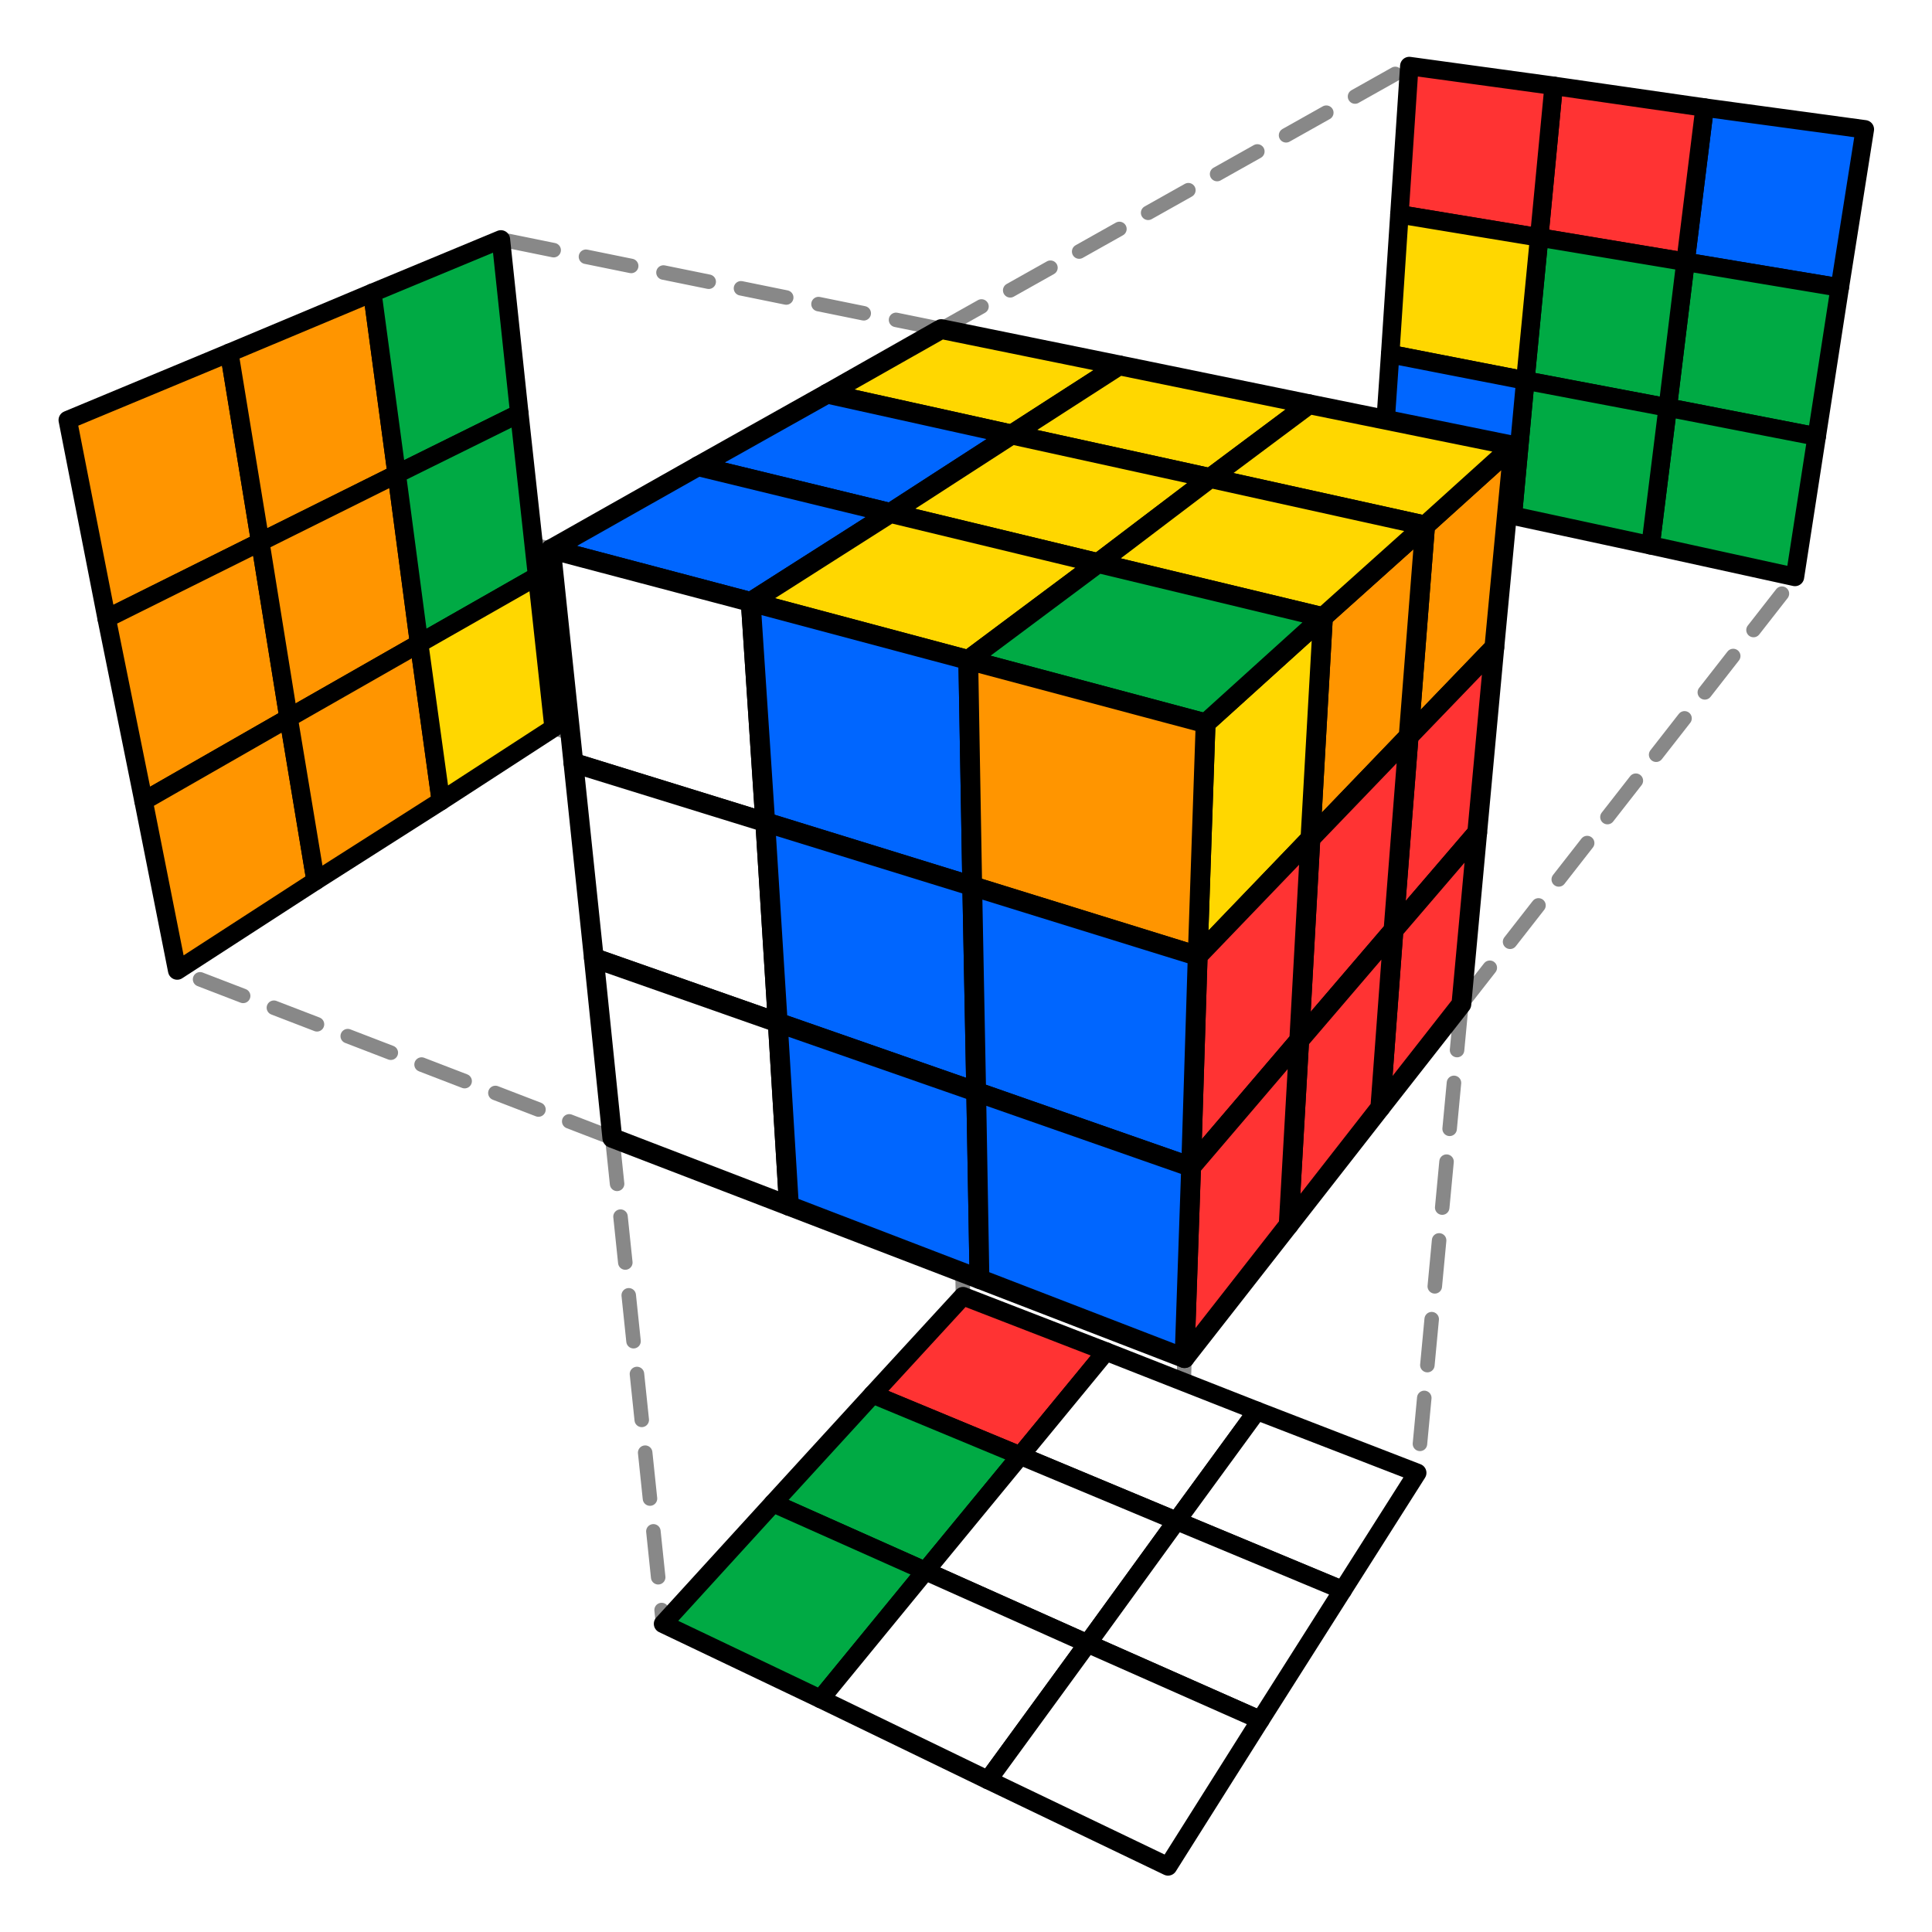
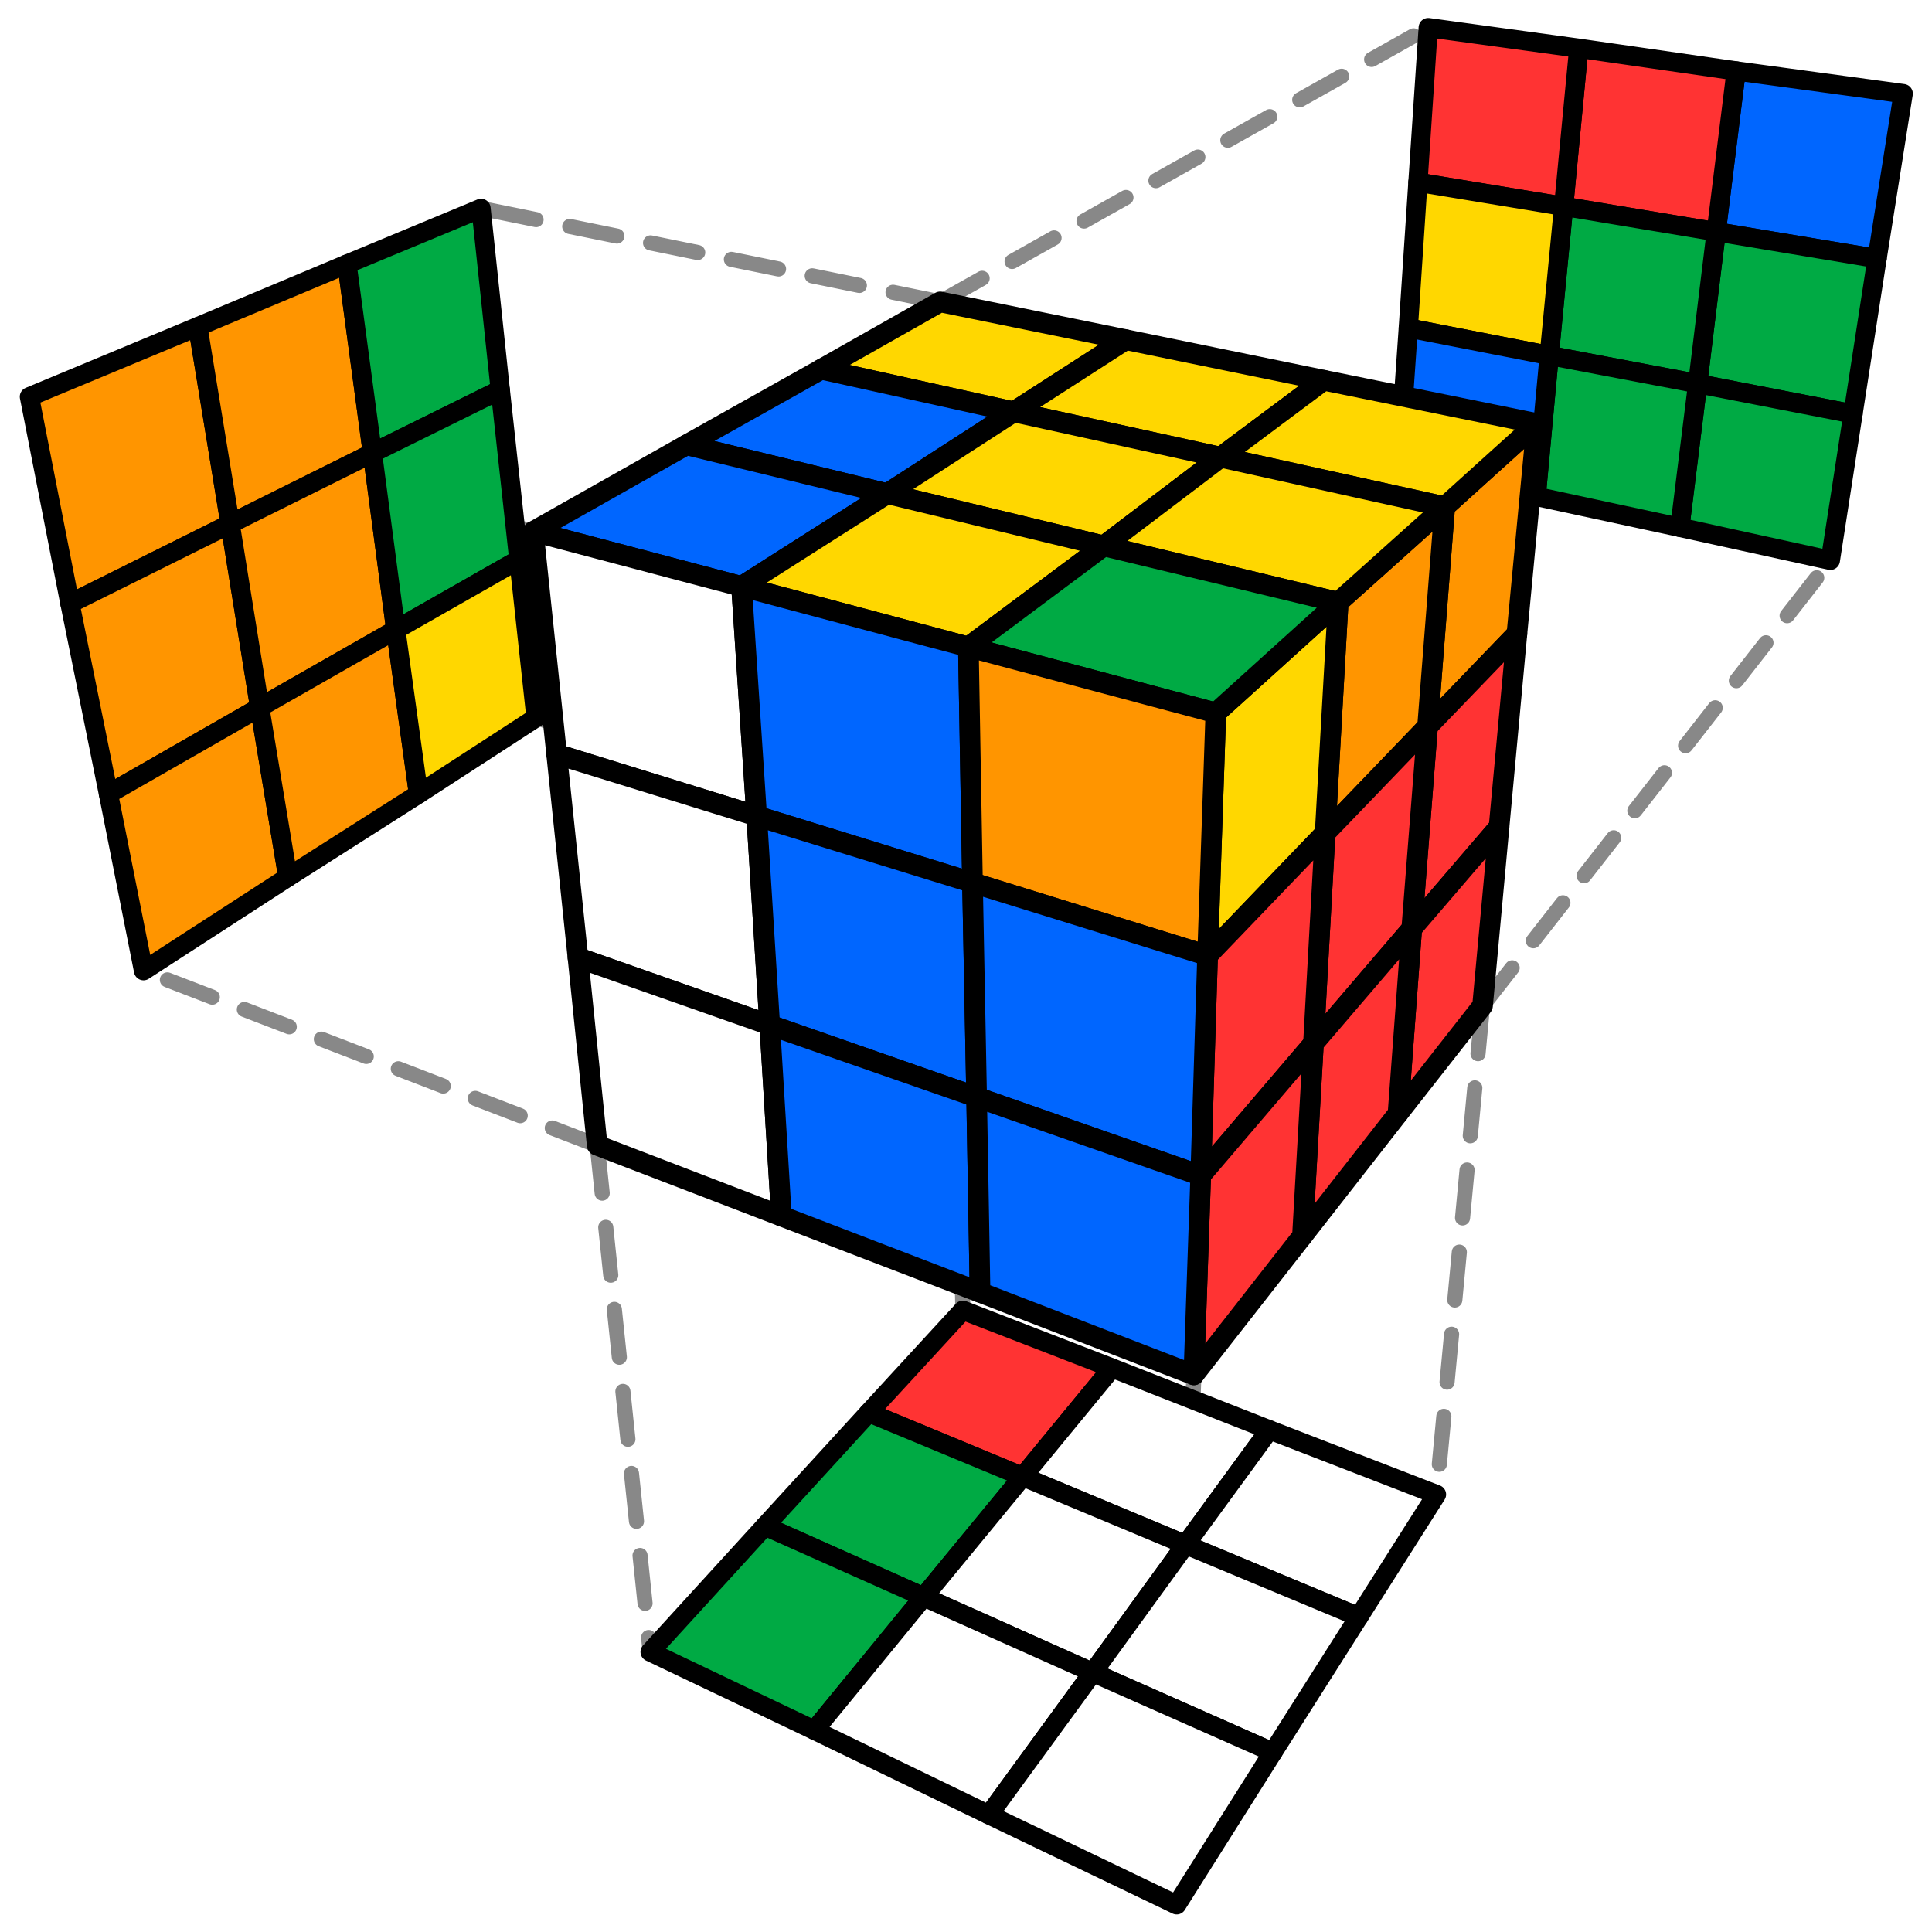
<svg xmlns="http://www.w3.org/2000/svg" width="240" height="240" viewBox="0 0 240 240">
  <rect fill="#FFFFFF" width="240" height="240" />
-   <g transform="translate(130.7653,99.34969) scale(81.89226)" style="stroke:#000000;stroke-width:0.028;stroke-linejoin:round;stroke-linecap:round">
+   <g transform="translate(131.2249,98.46804) scale(85.38859)" style="stroke:#000000;stroke-width:0.028;stroke-linejoin:round;stroke-linecap:round">
    <line x1="-0.761" y1="-0.38" x2="-1.494" y2="-0.576" stroke="#888888" stroke-width="0.022" stroke-dasharray="0.07,0.05" stroke-linecap="round" />
    <line x1="-0.169" y1="-0.714" x2="-0.837" y2="-0.85" stroke="#888888" stroke-width="0.022" stroke-dasharray="0.07,0.05" stroke-linecap="round" />
    <line x1="-0.668" y1="0.513" x2="-1.328" y2="0.259" stroke="#888888" stroke-width="0.022" stroke-dasharray="0.07,0.05" stroke-linecap="round" />
    <line x1="-0.151" y1="0.076" x2="-0.757" y2="-0.109" stroke="#888888" stroke-width="0.022" stroke-dasharray="0.07,0.05" stroke-linecap="round" />
    <line x1="-0.668" y1="0.513" x2="-0.591" y2="1.25" stroke="#888888" stroke-width="0.022" stroke-dasharray="0.07,0.05" stroke-linecap="round" />
    <line x1="0.2" y1="0.847" x2="0.175" y2="1.618" stroke="#888888" stroke-width="0.022" stroke-dasharray="0.07,0.05" stroke-linecap="round" />
    <line x1="-0.151" y1="0.076" x2="-0.136" y2="0.753" stroke="#888888" stroke-width="0.022" stroke-dasharray="0.07,0.05" stroke-linecap="round" />
    <line x1="0.62" y1="0.31" x2="0.553" y2="1.021" stroke="#888888" stroke-width="0.022" stroke-dasharray="0.07,0.05" stroke-linecap="round" />
    <line x1="-0.151" y1="0.076" x2="0.498" y2="-0.474" stroke="#888888" stroke-width="0.022" stroke-dasharray="0.07,0.05" stroke-linecap="round" />
    <line x1="0.62" y1="0.31" x2="1.126" y2="-0.338" stroke="#888888" stroke-width="0.022" stroke-dasharray="0.07,0.05" stroke-linecap="round" />
    <line x1="-0.169" y1="-0.714" x2="0.541" y2="-1.113" stroke="#888888" stroke-width="0.022" stroke-dasharray="0.07,0.05" stroke-linecap="round" />
    <line x1="0.699" y1="-0.537" x2="1.232" y2="-1.017" stroke="#888888" stroke-width="0.022" stroke-dasharray="0.07,0.05" stroke-linecap="round" />
    <polygon fill="#FF9500" stroke="#000000" points="-1.494,-0.576 -1.249,-0.678 -1.202,-0.391 -1.435,-0.275" />
    <polygon fill="#FF9500" stroke="#000000" points="-1.249,-0.678 -1.032,-0.769 -0.995,-0.494 -1.202,-0.391" />
    <polygon fill="#00AA44" stroke="#000000" points="-1.032,-0.769 -0.837,-0.85 -0.809,-0.586 -0.995,-0.494" />
    <polygon fill="#FF9500" stroke="#000000" points="-1.435,-0.275 -1.202,-0.391 -1.159,-0.124 -1.379,0.002" />
    <polygon fill="#FF9500" stroke="#000000" points="-1.202,-0.391 -0.995,-0.494 -0.961,-0.237 -1.159,-0.124" />
    <polygon fill="#00AA44" stroke="#000000" points="-0.995,-0.494 -0.809,-0.586 -0.782,-0.339 -0.961,-0.237" />
    <polygon fill="#FF9500" stroke="#000000" points="-1.379,0.002 -1.159,-0.124 -1.118,0.123 -1.328,0.259" />
    <polygon fill="#FF9500" stroke="#000000" points="-1.159,-0.124 -0.961,-0.237 -0.928,0.002 -1.118,0.123" />
    <polygon fill="#FFD700" stroke="#000000" points="-0.961,-0.237 -0.782,-0.339 -0.757,-0.109 -0.928,0.002" />
    <polygon fill="#FF3333" stroke="#000000" points="-0.136,0.753 0.081,0.837 -0.049,0.995 -0.273,0.902" />
    <polygon fill="#FFFFFF" stroke="#000000" points="0.081,0.837 0.31,0.927 0.188,1.094 -0.049,0.995" />
    <polygon fill="#FFFFFF" stroke="#000000" points="0.31,0.927 0.553,1.021 0.44,1.199 0.188,1.094" />
    <polygon fill="#00AA44" stroke="#000000" points="-0.273,0.902 -0.049,0.995 -0.193,1.17 -0.424,1.067" />
    <polygon fill="#FFFFFF" stroke="#000000" points="-0.049,0.995 0.188,1.094 0.053,1.28 -0.193,1.17" />
    <polygon fill="#FFFFFF" stroke="#000000" points="0.188,1.094 0.44,1.199 0.315,1.396 0.053,1.28" />
    <polygon fill="#00AA44" stroke="#000000" points="-0.424,1.067 -0.193,1.17 -0.352,1.364 -0.591,1.25" />
    <polygon fill="#FFFFFF" stroke="#000000" points="-0.193,1.17 0.053,1.28 -0.098,1.487 -0.352,1.364" />
    <polygon fill="#FFFFFF" stroke="#000000" points="0.053,1.28 0.315,1.396 0.175,1.618 -0.098,1.487" />
    <polygon fill="#0066FF" stroke="#000000" points="1.232,-1.017 0.989,-1.05 0.96,-0.816 1.194,-0.777" />
    <polygon fill="#FF3333" stroke="#000000" points="0.989,-1.05 0.76,-1.083 0.738,-0.853 0.96,-0.816" />
    <polygon fill="#FF3333" stroke="#000000" points="0.76,-1.083 0.541,-1.113 0.526,-0.888 0.738,-0.853" />
    <polygon fill="#00AA44" stroke="#000000" points="1.194,-0.777 0.96,-0.816 0.933,-0.595 1.159,-0.551" />
    <polygon fill="#00AA44" stroke="#000000" points="0.96,-0.816 0.738,-0.853 0.717,-0.636 0.933,-0.595" />
    <polygon fill="#FFD700" stroke="#000000" points="0.738,-0.853 0.526,-0.888 0.512,-0.676 0.717,-0.636" />
    <polygon fill="#00AA44" stroke="#000000" points="1.159,-0.551 0.933,-0.595 0.907,-0.386 1.126,-0.338" />
    <polygon fill="#00AA44" stroke="#000000" points="0.933,-0.595 0.717,-0.636 0.698,-0.431 0.907,-0.386" />
    <polygon fill="#0066FF" stroke="#000000" points="0.717,-0.636 0.512,-0.676 0.498,-0.474 0.698,-0.431" />
    <polygon fill="#FF9500" stroke="#000000" stroke-width="0.03" points="0.699,-0.537 0.565,-0.416 0.54,-0.096 0.67,-0.231" />
    <polygon fill="#FF9500" stroke="#000000" stroke-width="0.03" points="0.565,-0.416 0.41,-0.277 0.391,0.059 0.54,-0.096" />
    <polygon fill="#FFD700" stroke="#000000" stroke-width="0.03" points="0.41,-0.277 0.232,-0.116 0.22,0.237 0.391,0.059" />
    <polygon fill="#FF3333" stroke="#000000" stroke-width="0.03" points="0.67,-0.231 0.54,-0.096 0.517,0.198 0.644,0.05" />
    <polygon fill="#FF3333" stroke="#000000" stroke-width="0.03" points="0.54,-0.096 0.391,0.059 0.374,0.365 0.517,0.198" />
    <polygon fill="#FF3333" stroke="#000000" stroke-width="0.03" points="0.391,0.059 0.22,0.237 0.21,0.557 0.374,0.365" />
    <polygon fill="#FF3333" stroke="#000000" stroke-width="0.03" points="0.644,0.05 0.517,0.198 0.497,0.467 0.62,0.31" />
    <polygon fill="#FF3333" stroke="#000000" stroke-width="0.03" points="0.517,0.198 0.374,0.365 0.358,0.645 0.497,0.467" />
    <polygon fill="#FF3333" stroke="#000000" stroke-width="0.03" points="0.374,0.365 0.21,0.557 0.2,0.847 0.358,0.645" />
    <polygon fill="#FFD700" stroke="#000000" stroke-width="0.03" points="-0.169,-0.714 0.101,-0.659 -0.062,-0.554 -0.342,-0.616" />
    <polygon fill="#FFD700" stroke="#000000" stroke-width="0.03" points="0.101,-0.659 0.389,-0.6 0.239,-0.488 -0.062,-0.554" />
    <polygon fill="#FFD700" stroke="#000000" stroke-width="0.03" points="0.389,-0.6 0.699,-0.537 0.565,-0.416 0.239,-0.488" />
    <polygon fill="#0066FF" stroke="#000000" stroke-width="0.03" points="-0.342,-0.616 -0.062,-0.554 -0.246,-0.435 -0.538,-0.506" />
    <polygon fill="#FFD700" stroke="#000000" stroke-width="0.03" points="-0.062,-0.554 0.239,-0.488 0.069,-0.359 -0.246,-0.435" />
    <polygon fill="#FFD700" stroke="#000000" stroke-width="0.03" points="0.239,-0.488 0.565,-0.416 0.41,-0.277 0.069,-0.359" />
    <polygon fill="#0066FF" stroke="#000000" stroke-width="0.03" points="-0.538,-0.506 -0.246,-0.435 -0.458,-0.3 -0.761,-0.38" />
    <polygon fill="#FFD700" stroke="#000000" stroke-width="0.03" points="-0.246,-0.435 0.069,-0.359 -0.128,-0.212 -0.458,-0.3" />
    <polygon fill="#00AA44" stroke="#000000" stroke-width="0.03" points="0.069,-0.359 0.41,-0.277 0.232,-0.116 -0.128,-0.212" />
    <polygon fill="#FFFFFF" stroke="#000000" stroke-width="0.03" points="-0.761,-0.38 -0.458,-0.3 -0.436,0.034 -0.727,-0.056" />
    <polygon fill="#0066FF" stroke="#000000" stroke-width="0.03" points="-0.458,-0.3 -0.128,-0.212 -0.122,0.131 -0.436,0.034" />
    <polygon fill="#FF9500" stroke="#000000" stroke-width="0.03" points="-0.128,-0.212 0.232,-0.116 0.22,0.237 -0.122,0.131" />
    <polygon fill="#FFFFFF" stroke="#000000" stroke-width="0.03" points="-0.727,-0.056 -0.436,0.034 -0.417,0.338 -0.696,0.24" />
    <polygon fill="#0066FF" stroke="#000000" stroke-width="0.03" points="-0.436,0.034 -0.122,0.131 -0.116,0.443 -0.417,0.338" />
    <polygon fill="#0066FF" stroke="#000000" stroke-width="0.03" points="-0.122,0.131 0.22,0.237 0.21,0.557 -0.116,0.443" />
    <polygon fill="#FFFFFF" stroke="#000000" stroke-width="0.03" points="-0.696,0.24 -0.417,0.338 -0.4,0.616 -0.668,0.513" />
    <polygon fill="#0066FF" stroke="#000000" stroke-width="0.03" points="-0.417,0.338 -0.116,0.443 -0.111,0.727 -0.4,0.616" />
    <polygon fill="#0066FF" stroke="#000000" stroke-width="0.03" points="-0.116,0.443 0.21,0.557 0.2,0.847 -0.111,0.727" />
  </g>
</svg>
